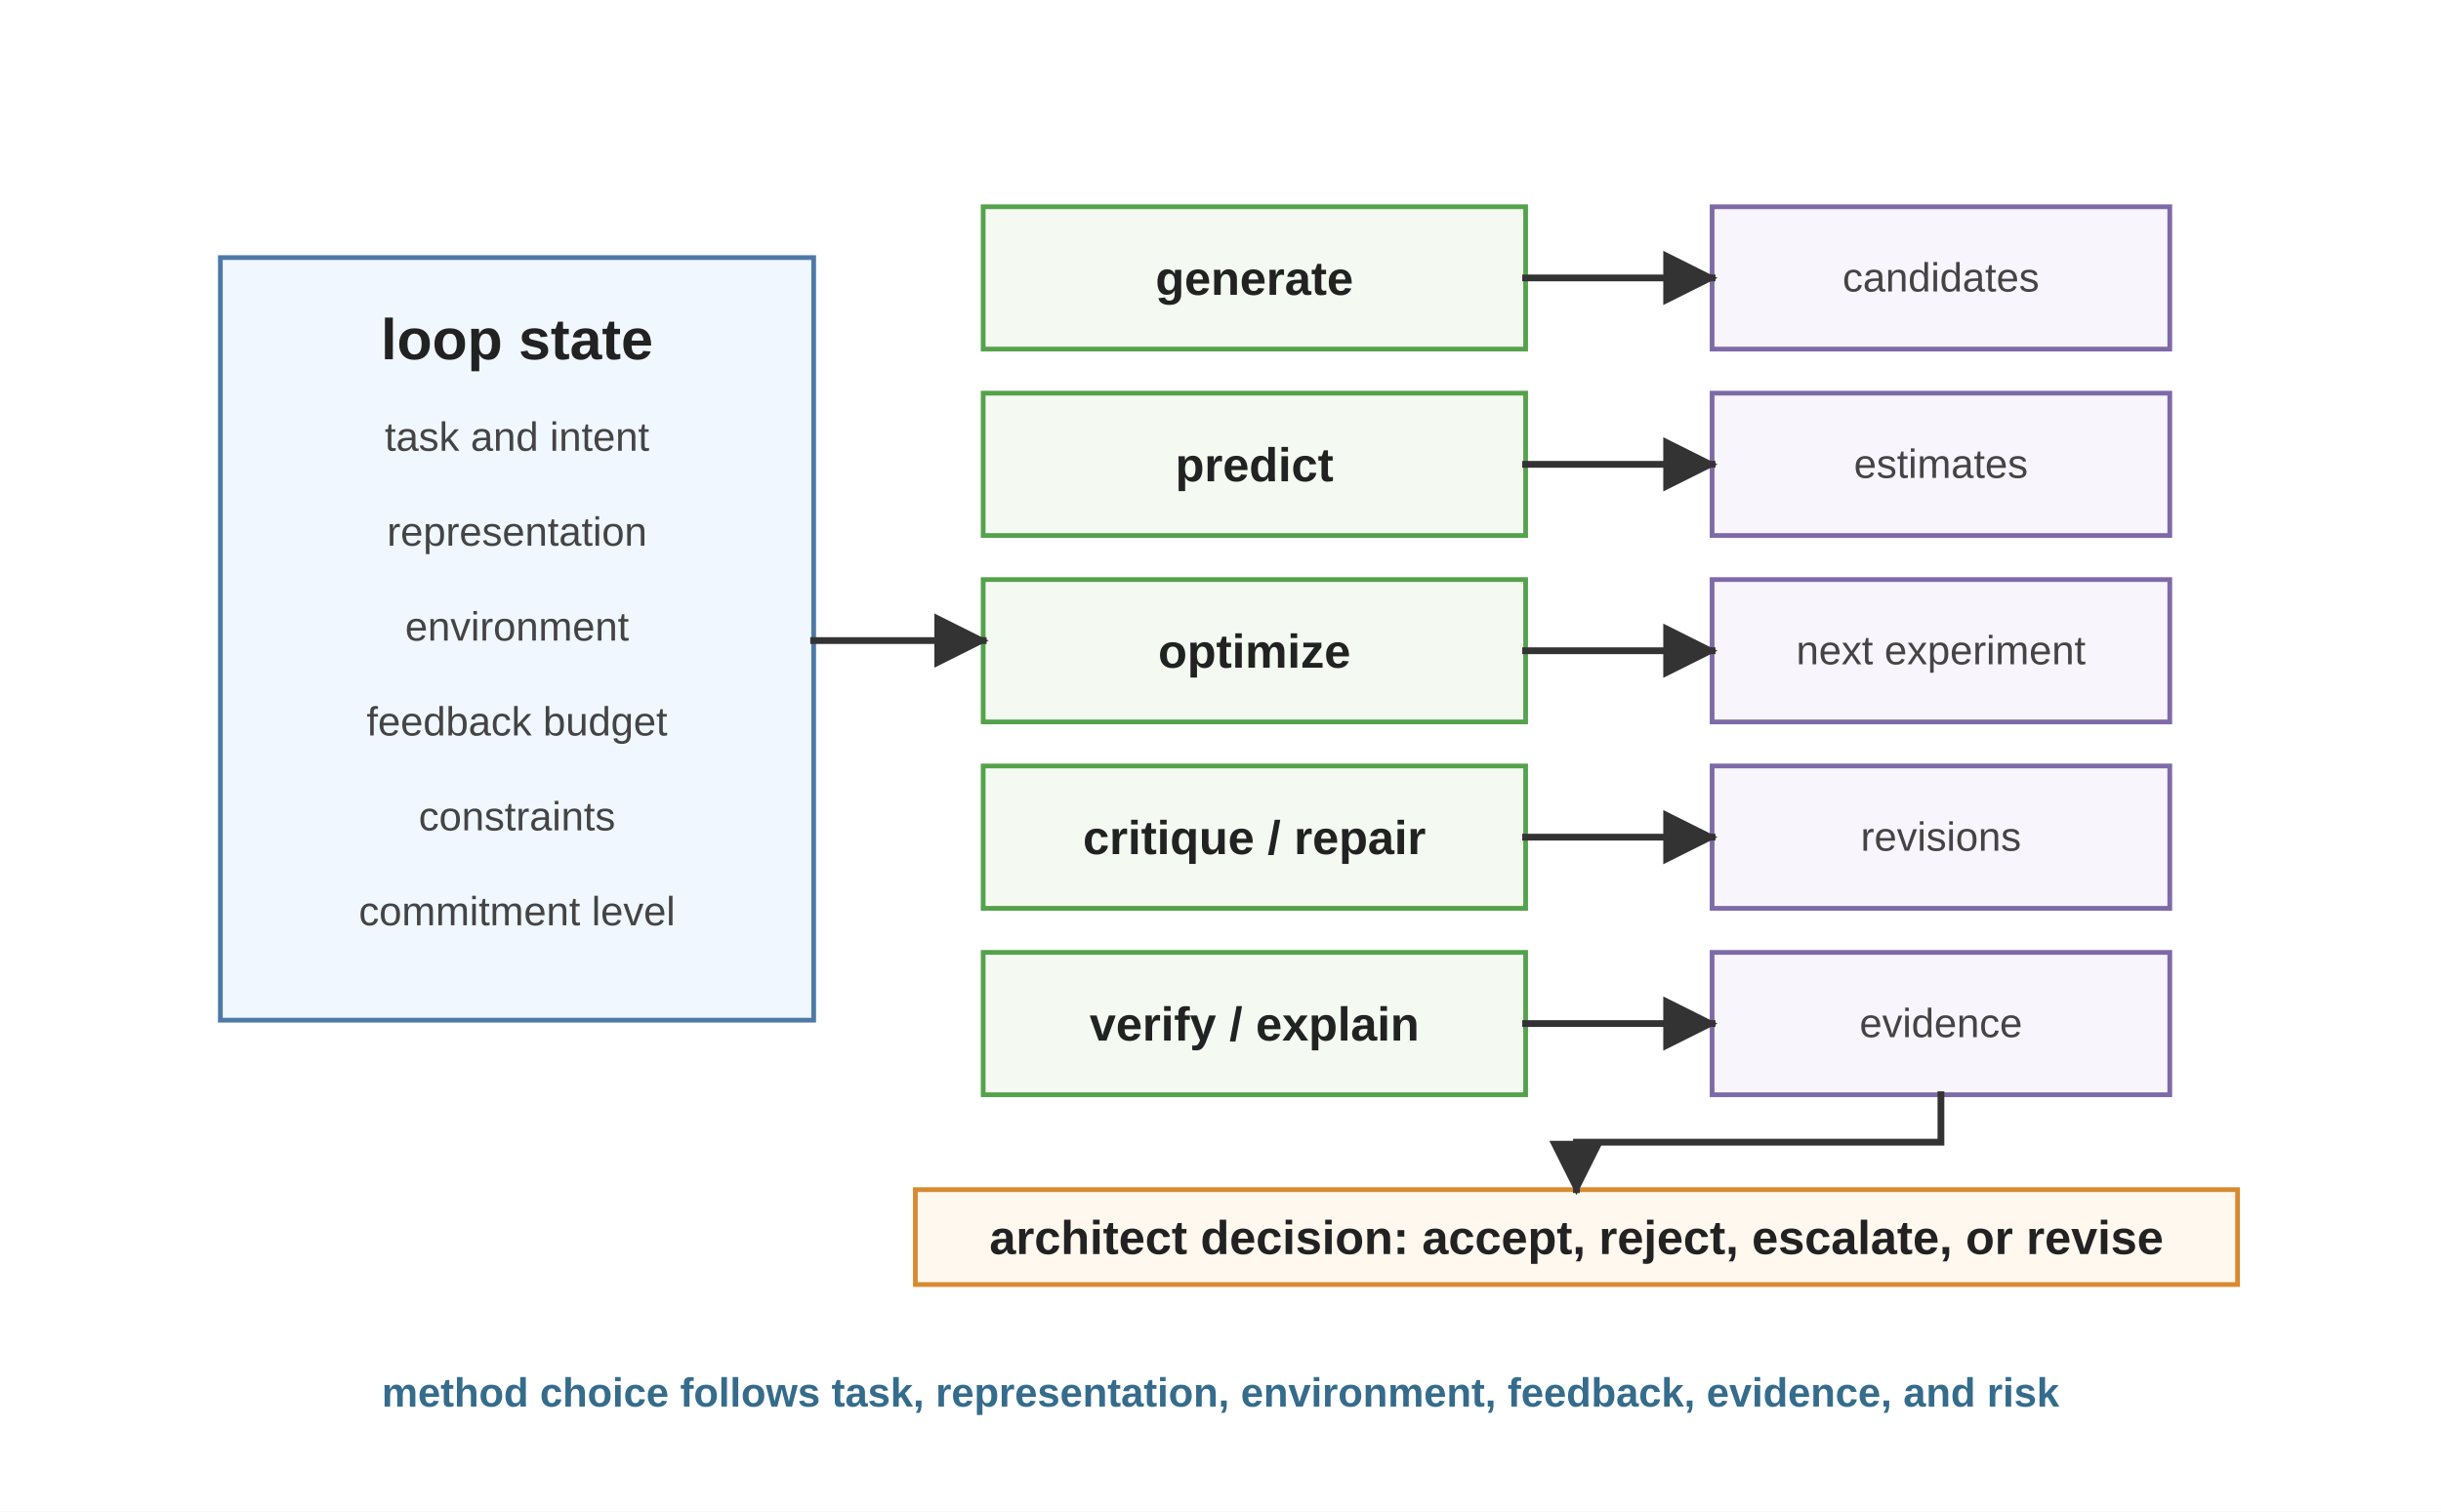
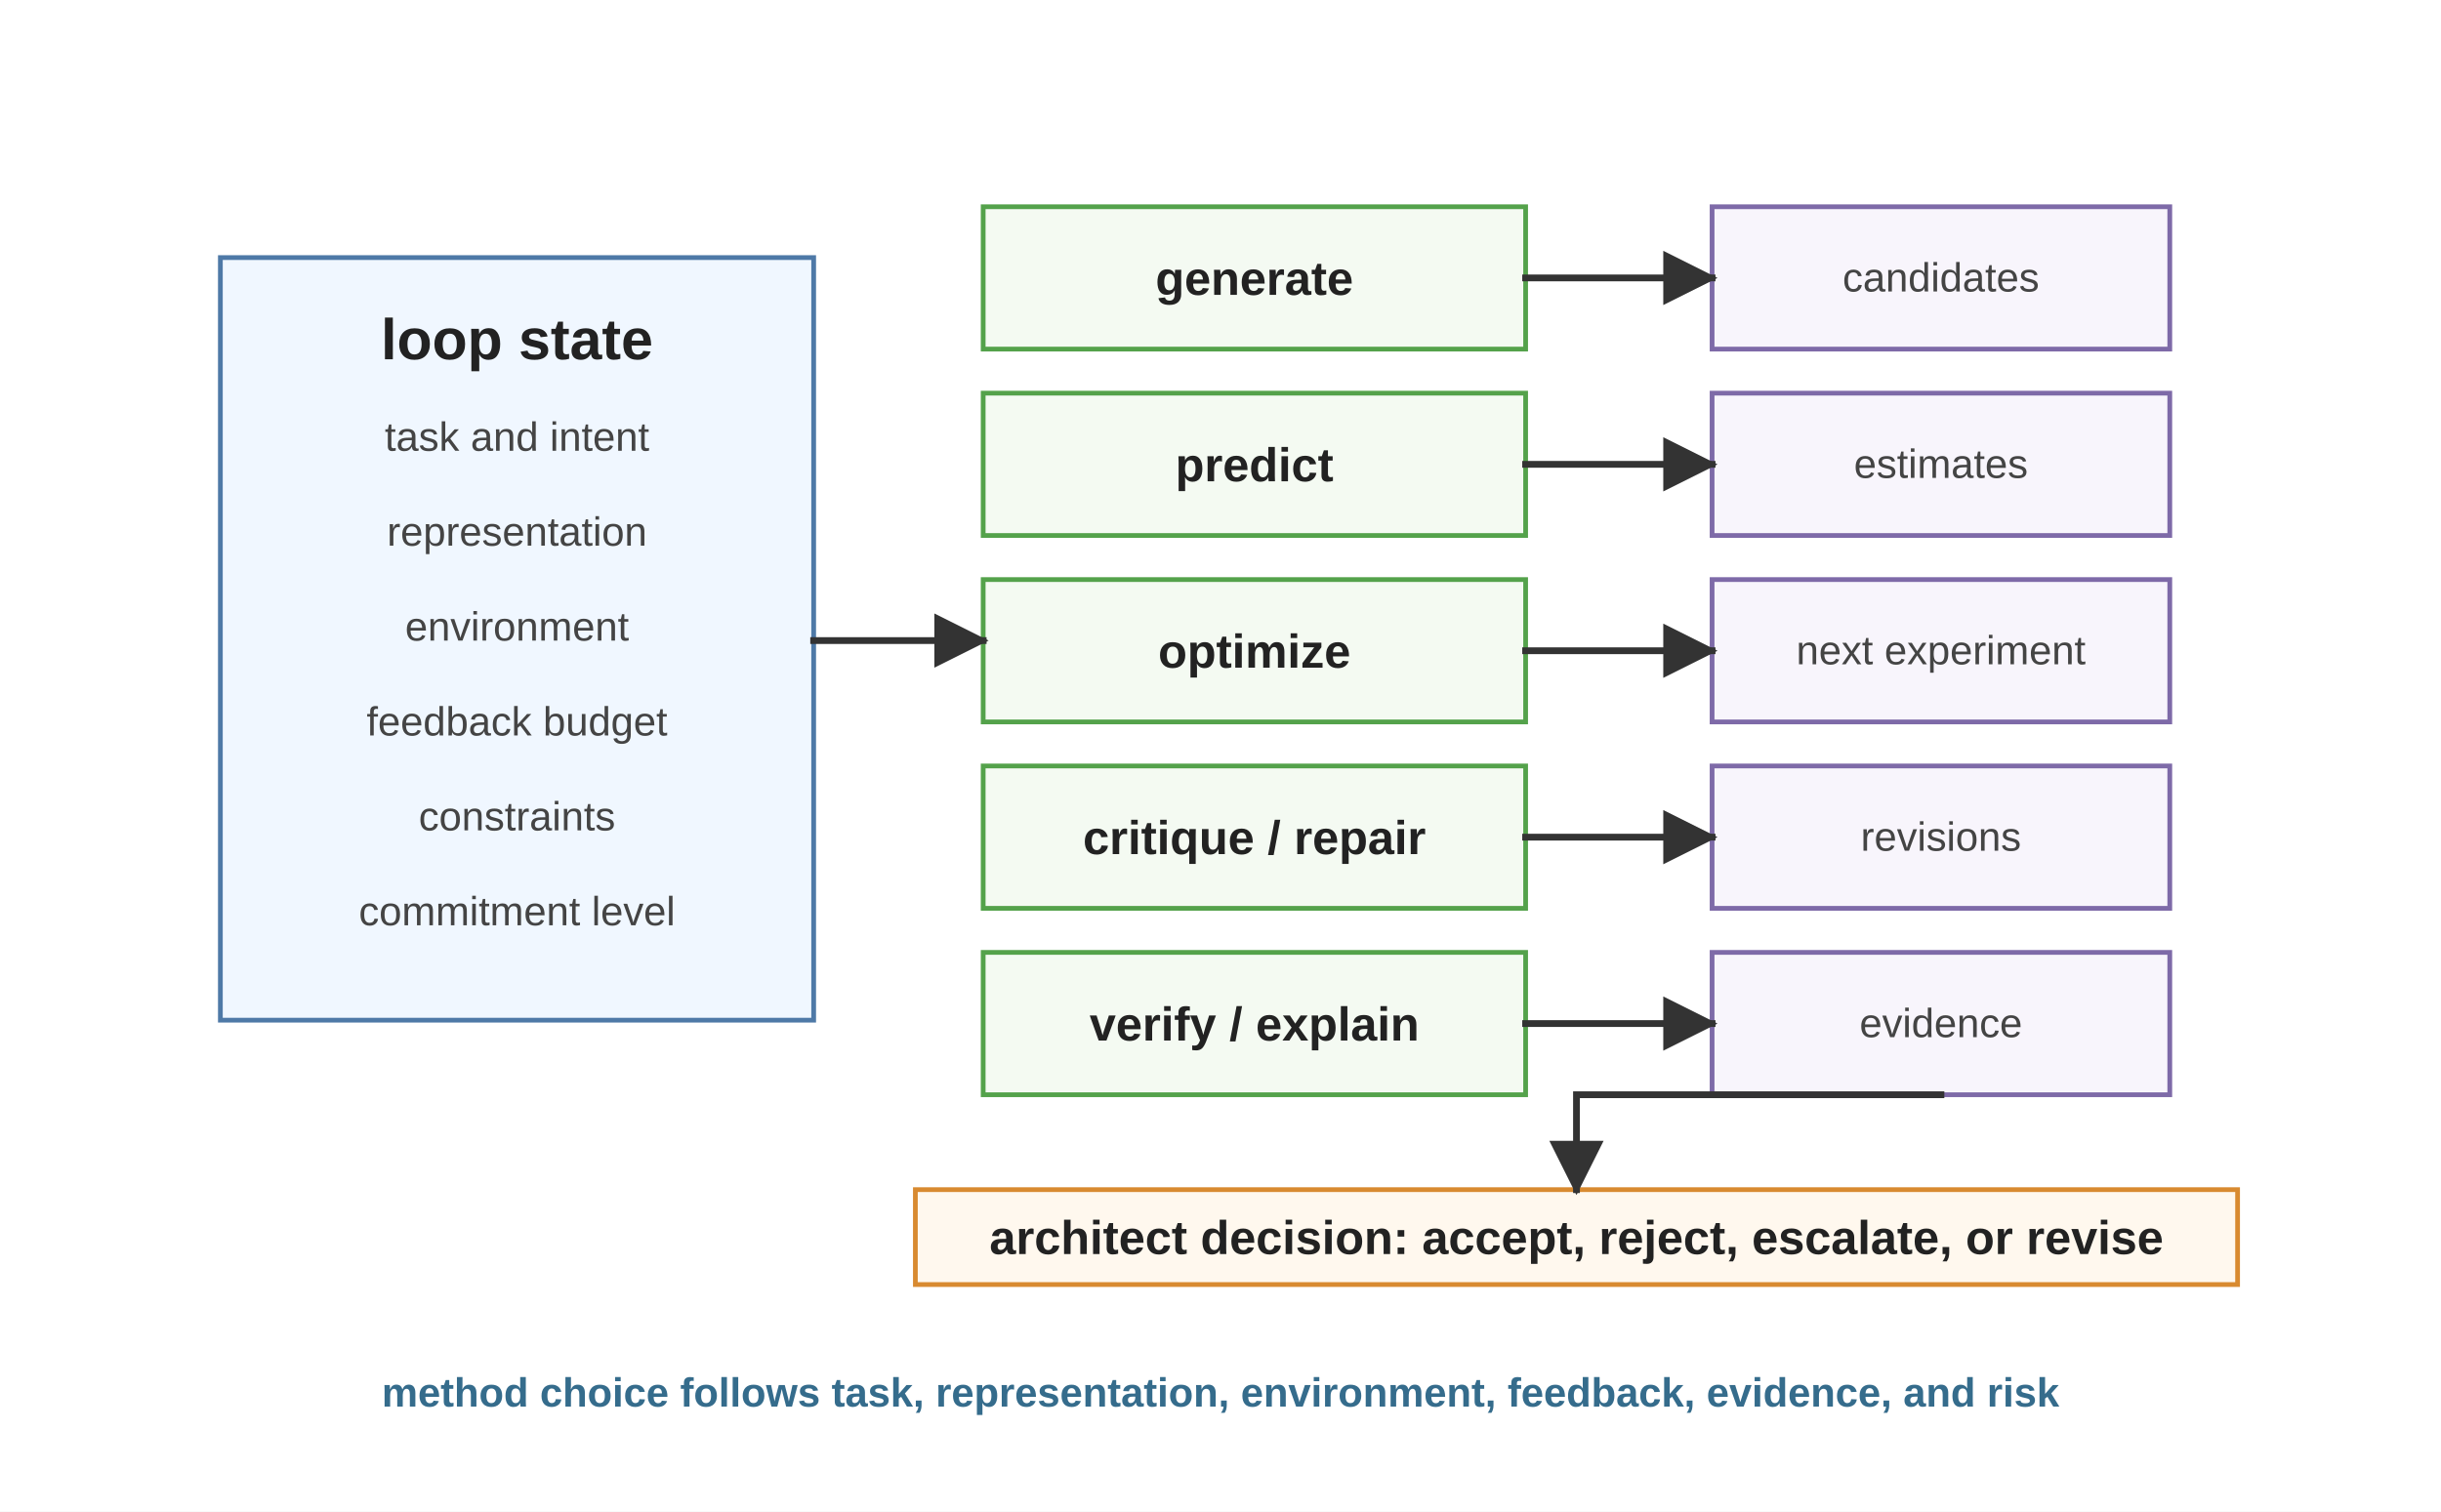
<svg xmlns="http://www.w3.org/2000/svg" viewBox="0 0 720 446" role="img">
  <defs>
    <marker id="arrow" viewBox="0 0 10 10" refX="9" refY="5" markerWidth="8" markerHeight="8" orient="auto">
      <path d="M 0 0 L 10 5 L 0 10 z" fill="#333333" />
    </marker>
    <style>
      .font { font-family: Arial, Helvetica, sans-serif; }
      .panel-title { font-size: 17px; font-weight: 700; fill: #222222; }
      .label { font-size: 14px; font-weight: 700; fill: #222222; }
      .small { font-size: 12px; fill: #444444; }
      .note { font-size: 12px; font-weight: 700; fill: #356C8C; }
      .state { fill: #F0F7FF; stroke: #4E79A7; stroke-width: 1.4; }
      .method { fill: #F4FAF2; stroke: #54A24B; stroke-width: 1.4; }
      .output { fill: #F8F5FC; stroke: #7E6AA8; stroke-width: 1.4; }
      .decision { fill: #FFF8EE; stroke: #D88A30; stroke-width: 1.4; }
      .arrow { stroke: #333333; stroke-width: 2; fill: none; stroke-linecap: square; stroke-linejoin: miter; }
    </style>
  </defs>
  <rect width="720" height="446" fill="#ffffff" />
  <g class="font" transform="translate(0,-54)">
    <rect class="state" x="65" y="130" width="175" height="225" />
    <text class="panel-title" x="152.5" y="160" text-anchor="middle">loop state</text>
    <text class="small" x="152.5" y="187" text-anchor="middle">task and intent</text>
    <text class="small" x="152.5" y="215" text-anchor="middle">representation</text>
    <text class="small" x="152.5" y="243" text-anchor="middle">environment</text>
    <text class="small" x="152.5" y="271" text-anchor="middle">feedback budget</text>
    <text class="small" x="152.5" y="299" text-anchor="middle">constraints</text>
    <text class="small" x="152.5" y="327" text-anchor="middle">commitment level</text>
    <rect class="method" x="290" y="115" width="160" height="42" />
    <text class="label" x="370" y="141" text-anchor="middle">generate</text>
    <rect class="method" x="290" y="170" width="160" height="42" />
    <text class="label" x="370" y="196" text-anchor="middle">predict</text>
    <rect class="method" x="290" y="225" width="160" height="42" />
    <text class="label" x="370" y="251" text-anchor="middle">optimize</text>
    <rect class="method" x="290" y="280" width="160" height="42" />
    <text class="label" x="370" y="306" text-anchor="middle">critique / repair</text>
    <rect class="method" x="290" y="335" width="160" height="42" />
    <text class="label" x="370" y="361" text-anchor="middle">verify / explain</text>
    <rect class="output" x="505" y="115" width="135" height="42" />
    <text class="small" x="572.5" y="140" text-anchor="middle">candidates</text>
    <rect class="output" x="505" y="170" width="135" height="42" />
    <text class="small" x="572.5" y="195" text-anchor="middle">estimates</text>
    <rect class="output" x="505" y="225" width="135" height="42" />
    <text class="small" x="572.5" y="250" text-anchor="middle">next experiment</text>
    <rect class="output" x="505" y="280" width="135" height="42" />
    <text class="small" x="572.5" y="305" text-anchor="middle">revisions</text>
    <rect class="output" x="505" y="335" width="135" height="42" />
    <text class="small" x="572.5" y="360" text-anchor="middle">evidence</text>
    <rect class="decision" x="270" y="405" width="390" height="28" />
    <text class="label" x="465" y="424" text-anchor="middle">architect decision: accept, reject, escalate, or revise</text>
    <line class="arrow" x1="240" y1="243" x2="290" y2="243" marker-end="url(#arrow)" />
    <line class="arrow" x1="450" y1="136" x2="505" y2="136" marker-end="url(#arrow)" />
    <line class="arrow" x1="450" y1="191" x2="505" y2="191" marker-end="url(#arrow)" />
    <line class="arrow" x1="450" y1="246" x2="505" y2="246" marker-end="url(#arrow)" />
    <line class="arrow" x1="450" y1="301" x2="505" y2="301" marker-end="url(#arrow)" />
    <line class="arrow" x1="450" y1="356" x2="505" y2="356" marker-end="url(#arrow)" />
-     <polyline class="arrow" points="572.5,377 572.5,391 465,391 465,405" marker-end="url(#arrow)" />
+     <polyline class="arrow" points="572.5,377 465,377 465,405" marker-end="url(#arrow)" />
    <text class="note" x="360" y="469" text-anchor="middle">method choice follows task, representation, environment, feedback, evidence, and risk</text>
  </g>
</svg>
